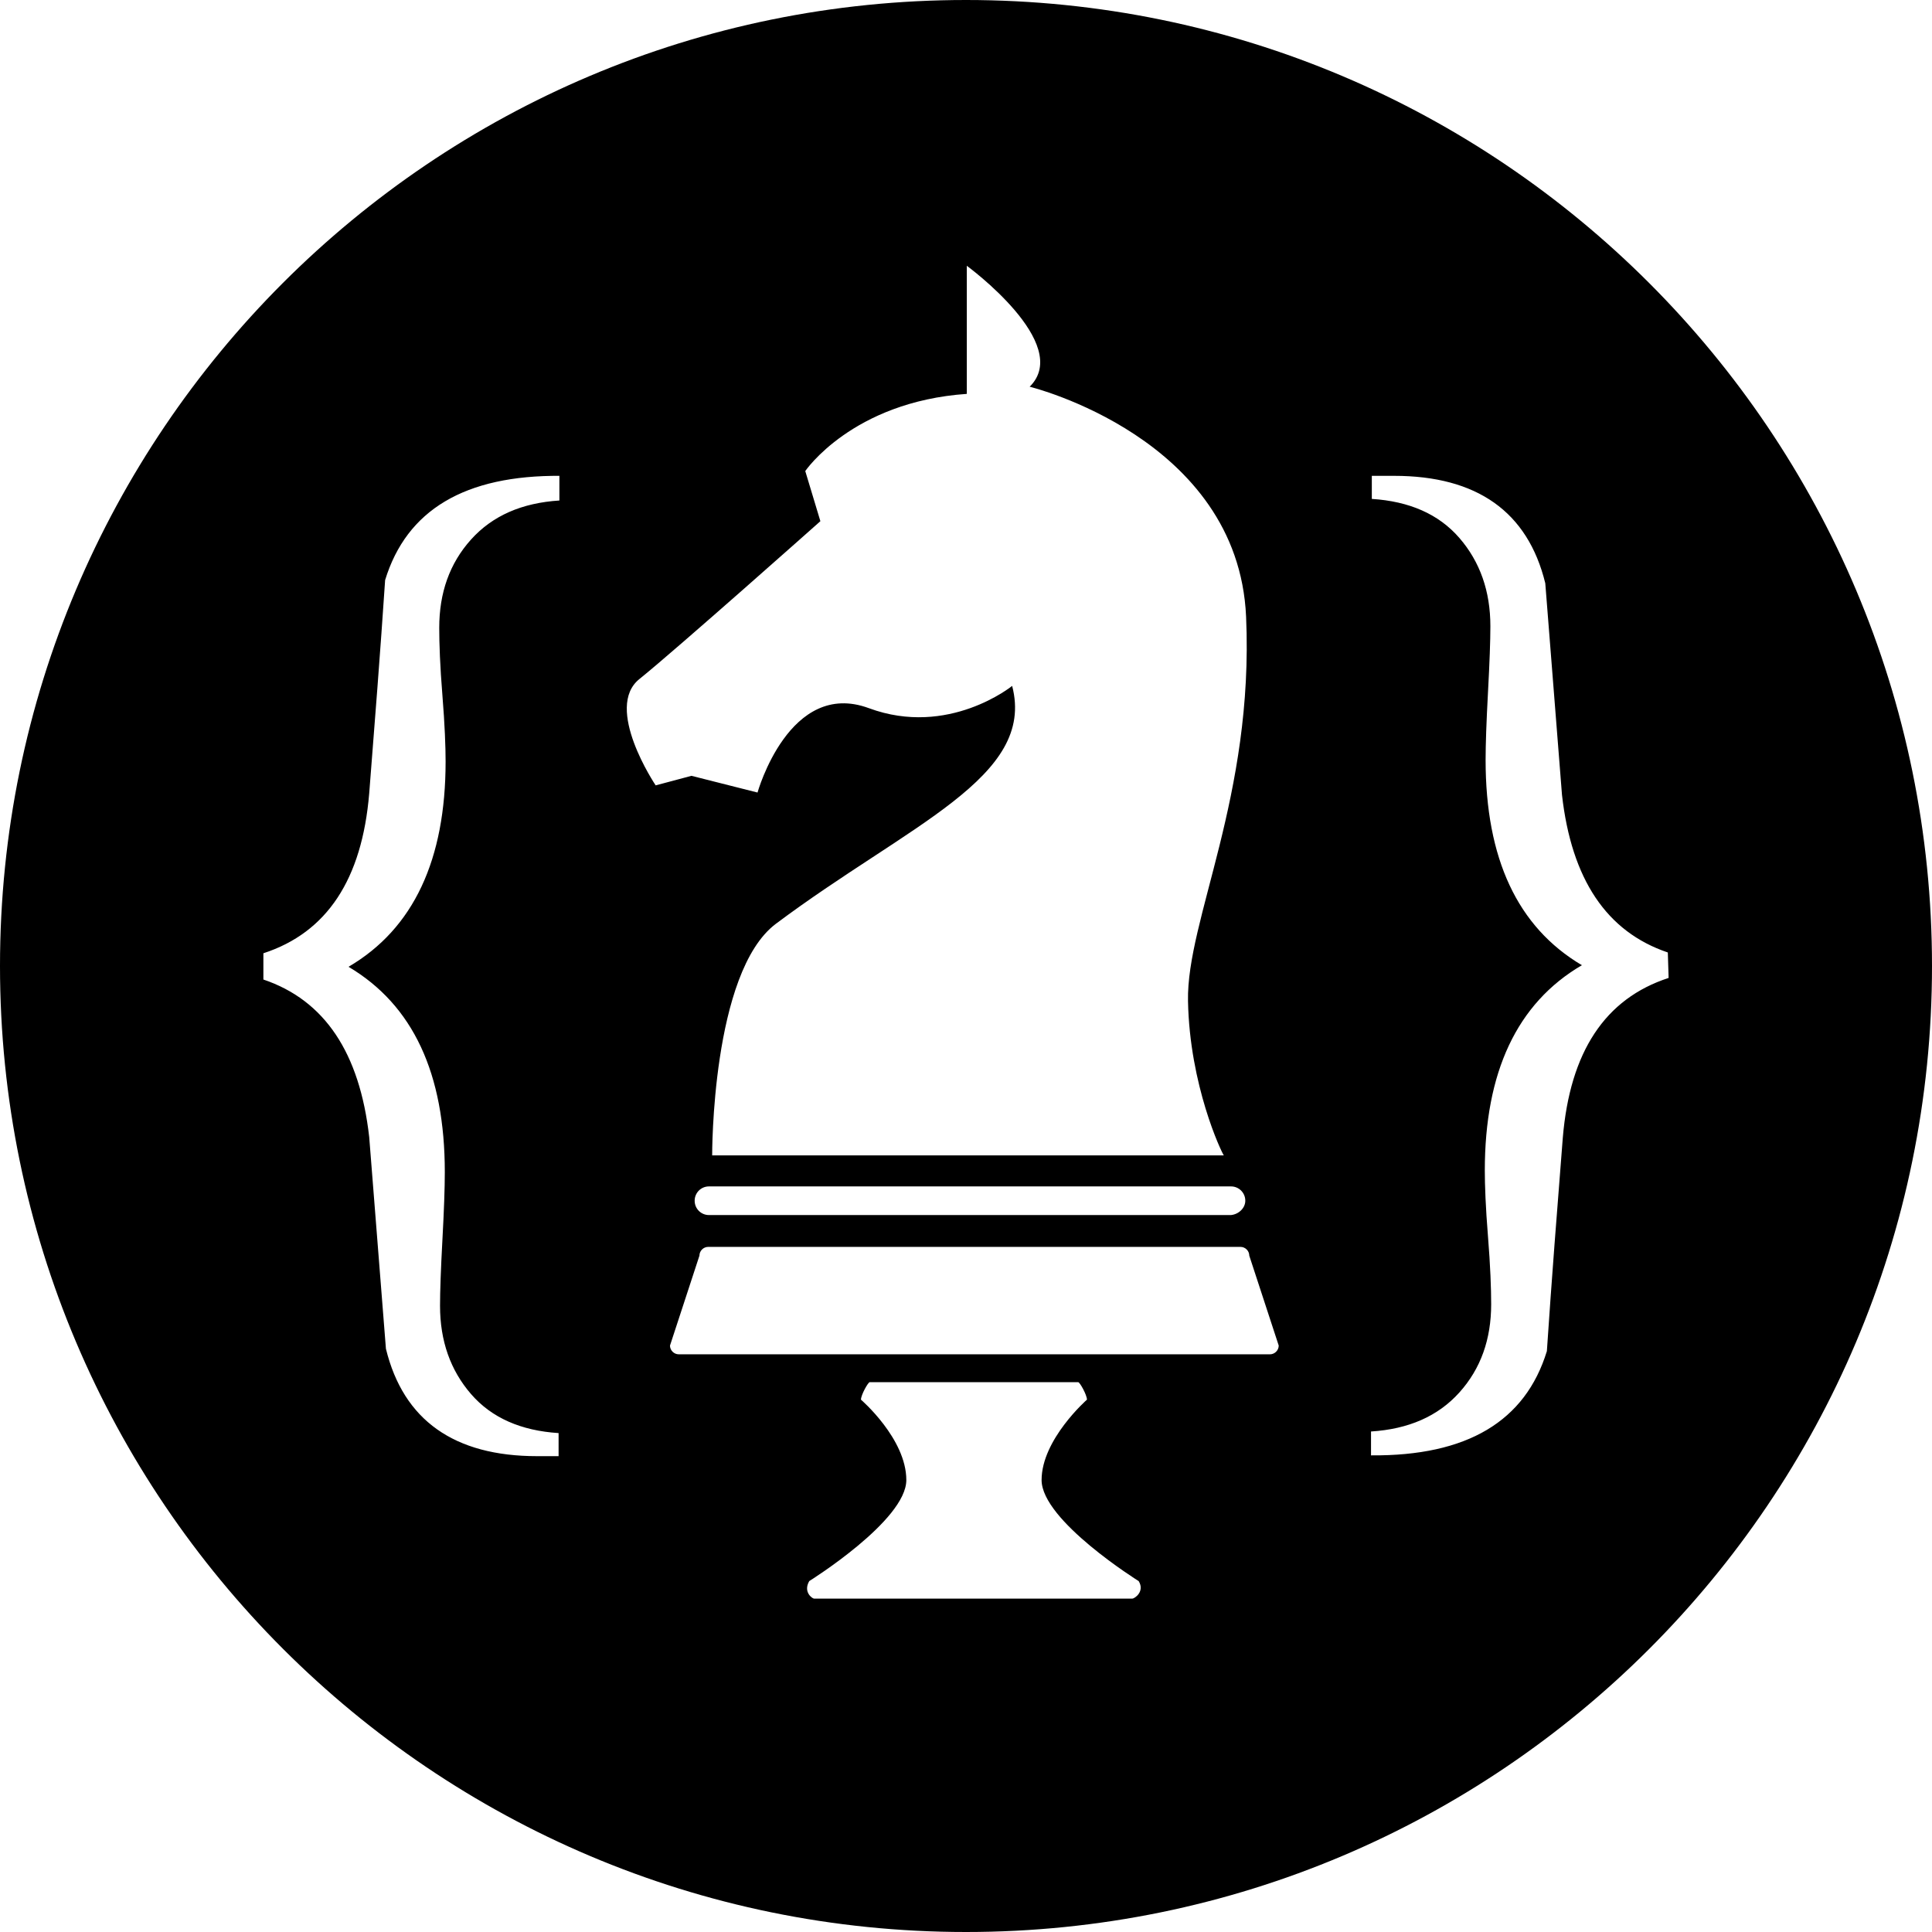
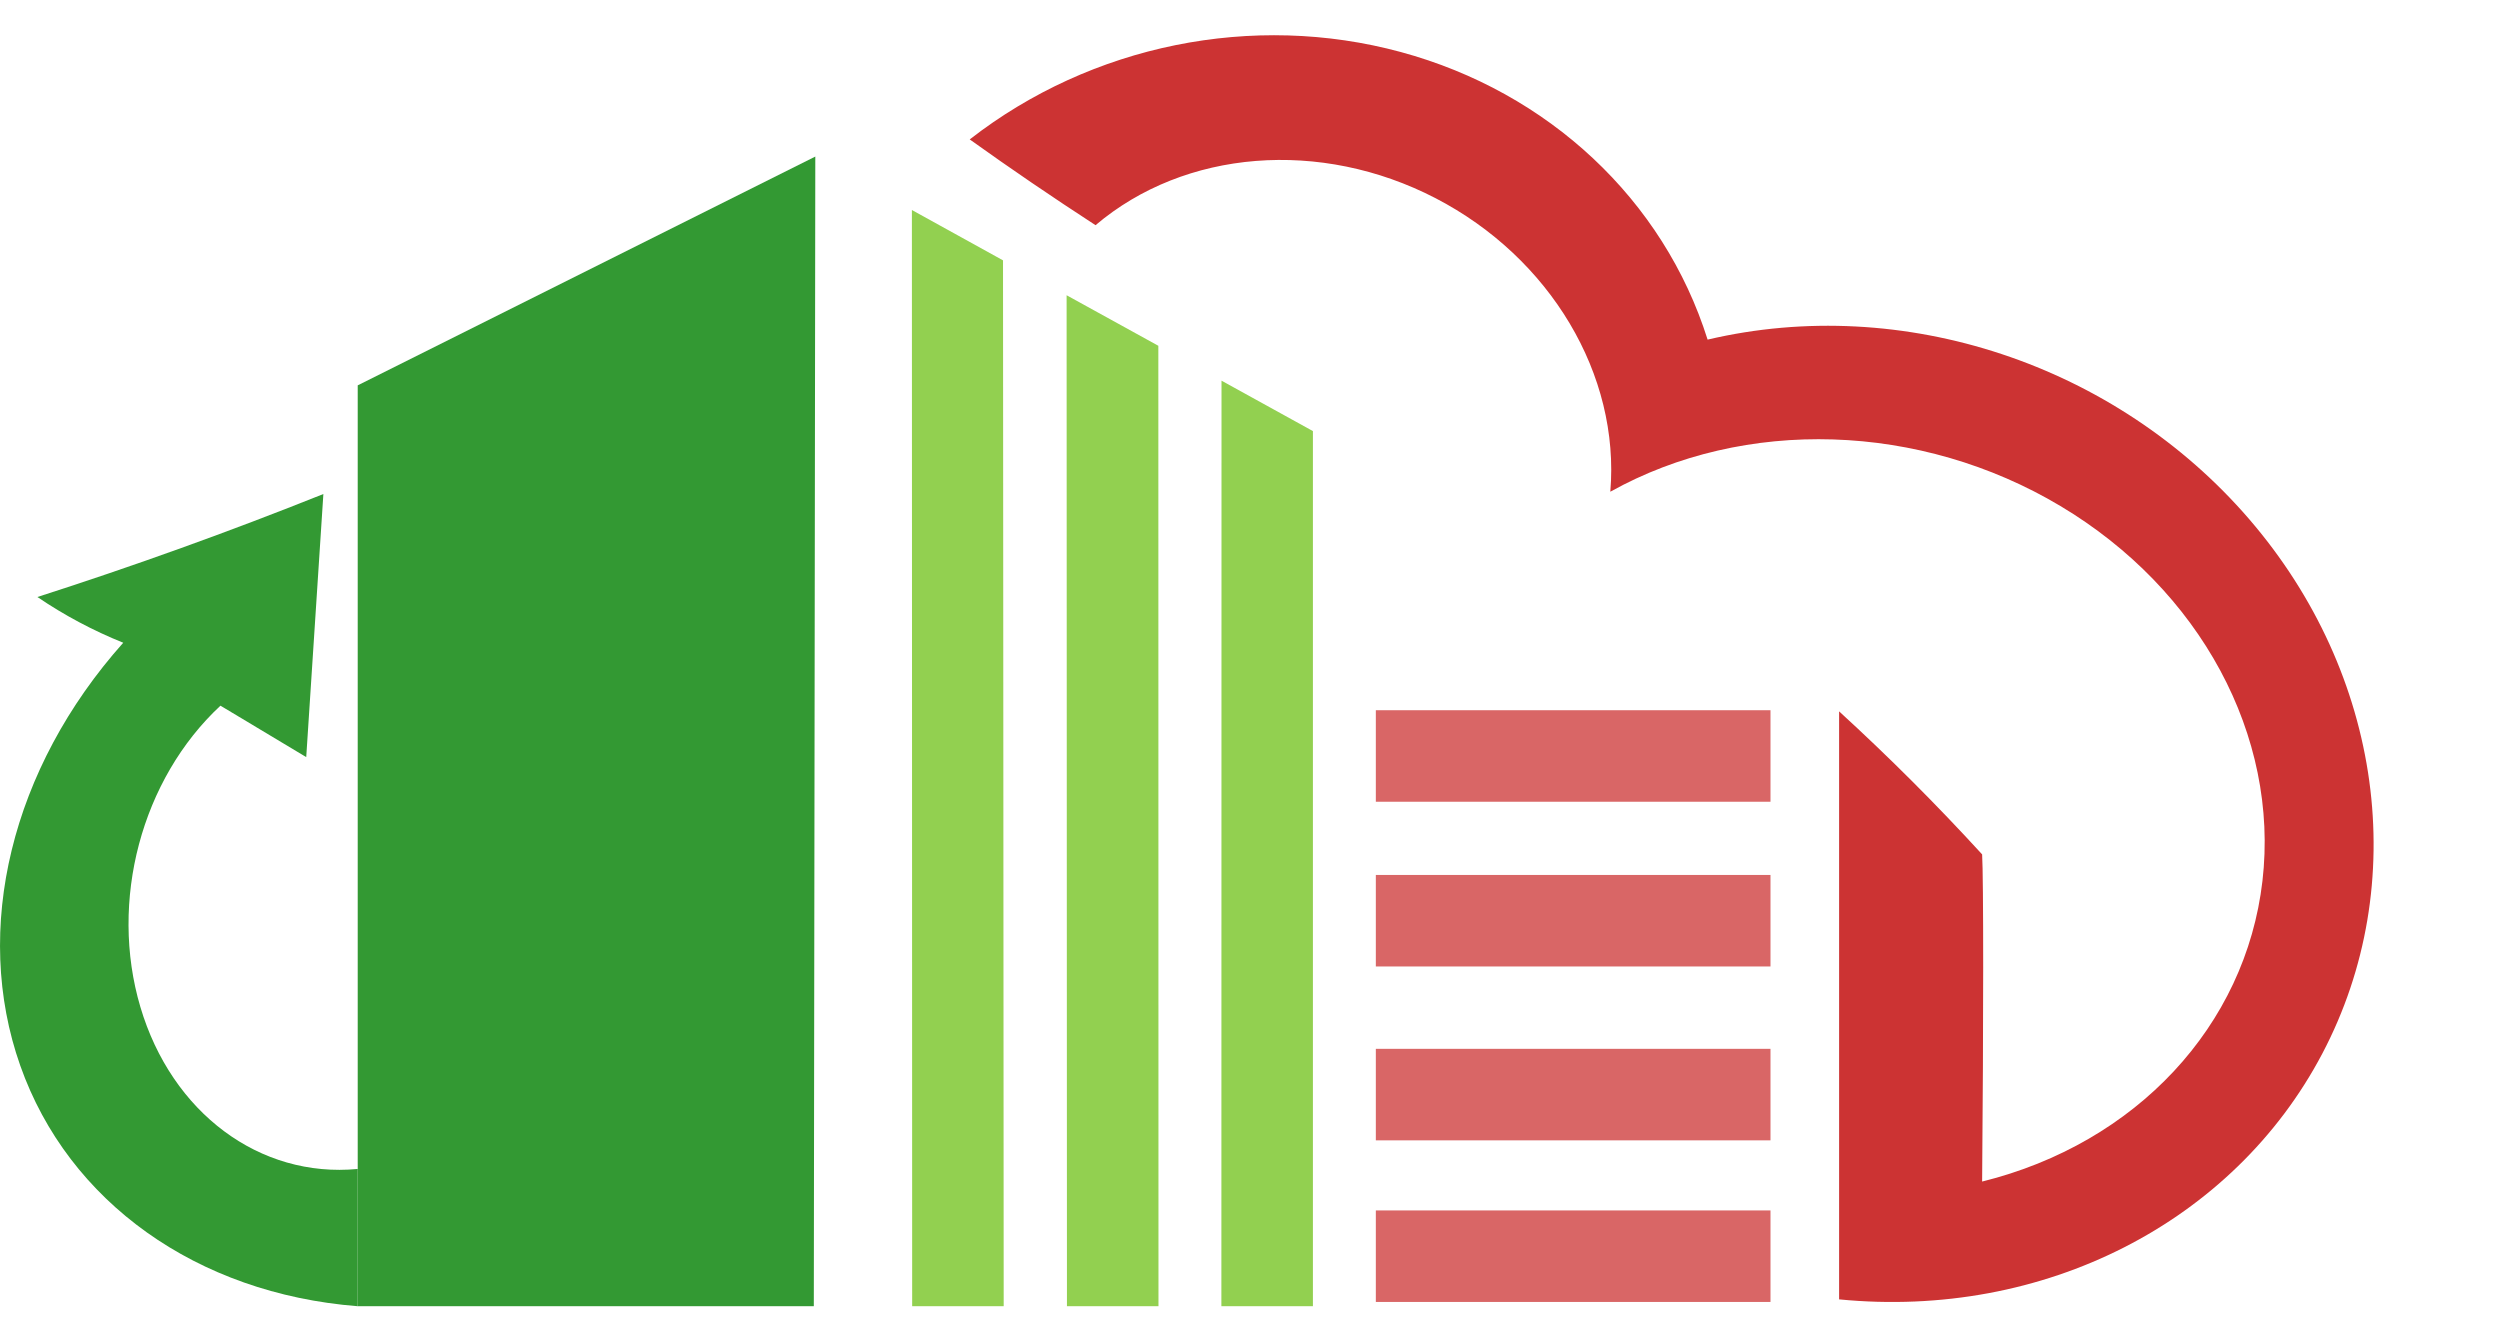
- <svg xmlns="http://www.w3.org/2000/svg" version="1.1" id="Layer_1" x="0px" y="0px" viewBox="638.6 -88.8 242.8 242.8" style="enable-background:new 638.6 -88.8 242.8 242.8;" xml:space="preserve">
-   <path id="rimdev" d="M881.4,32.6C881.4,99.7,827,154,760,154S638.6,99.6,638.6,32.6S692.9-88.8,760-88.8  S881.4-34.4,881.4,32.6z M709.1-29c-12.1-0.1-19.4,4.3-22.1,13.1c-0.6,9-1.3,17.9-2,26.8c-0.9,10.8-5.3,17.5-13.3,20.1v3.3  c7.7,2.6,12.1,9.2,13.3,19.8c0.7,8.9,1.4,17.7,2.1,26.6c2.2,9,8.6,13.5,19,13.5h2.7v-2.9c-4.7-0.3-8.4-1.9-11-4.9s-3.9-6.7-3.9-11.1  c0-1.8,0.1-4.6,0.3-8.3c0.2-3.7,0.3-6.5,0.3-8.5c0-12.4-4-21-12.1-25.8c8.2-4.8,12.2-13.5,12.2-25.8c0-1.8-0.1-4.6-0.4-8.3  c-0.3-3.7-0.4-6.5-0.4-8.5c0-4.4,1.3-8.1,4-11.1s6.4-4.6,11.1-4.9V-29H709.1z M848.2,30.9c-7.7-2.6-12.1-9.2-13.3-19.8  c-0.7-8.9-1.4-17.7-2.1-26.6c-2.2-9-8.6-13.5-19-13.5H811v2.9c4.7,0.3,8.4,1.9,11,4.9c2.6,3,3.9,6.7,3.9,11.1c0,1.8-0.1,4.6-0.3,8.3  c-0.2,3.7-0.3,6.6-0.3,8.5c0,12.4,4,21,12.1,25.8c-8.2,4.8-12.2,13.5-12.2,25.8c0,1.8,0.1,4.6,0.4,8.3c0.3,3.7,0.4,6.6,0.4,8.5  c0,4.4-1.3,8.1-4,11.1c-2.7,3-6.4,4.6-11.1,4.9v3C823,94.2,830.3,89.8,833,81c0.6-9,1.3-17.9,2-26.8c0.9-10.8,5.3-17.5,13.3-20.1  L848.2,30.9L848.2,30.9z M725.5,8.7l8.3,2.1c0,0,4-14.3,14-10.6s18-2.8,18-2.8c3,11.5-13,17.4-29.7,29.9c-8.1,6.1-8,29.1-8,29.1  h64.3c-0.3-0.4-4.3-8.8-4.5-19.4c-0.2-10.2,8.3-25.7,7.3-48.3c-1-22.5-27.2-28.9-27.2-28.9c5.5-5.4-7.9-15.2-7.9-15.2v16.1  c-14.4,1-20.3,9.7-20.3,9.7l1.9,6.3c0,0-18.1,16.1-22.7,19.8c-4.6,3.6,2,13.4,2,13.4L725.5,8.7z M795.1,62.1L795.1,62.1  c0-1-0.8-1.8-1.8-1.8h-65.6c-1,0-1.8,0.8-1.8,1.8l0,0c0,1,0.8,1.8,1.8,1.8h65.6C794.3,63.8,795.1,63,795.1,62.1z M799.3,80.3  L795.6,69c0-0.6-0.5-1.1-1.1-1.1h-66.9c-0.6,0-1.1,0.5-1.1,1.1l-3.7,11.3c0,0.6,0.5,1.1,1.1,1.1h74.3  C798.8,81.4,799.3,80.9,799.3,80.3z M781.7,109.9c0,0-12.2-7.6-12.2-12.7s5.7-10.1,5.7-10.1c0-0.6-0.9-2.2-1.1-2.2H761h-13.1  c-0.2,0-1.1,1.6-1.1,2.2c0,0,5.7,4.9,5.7,10.1c0,5.1-12.2,12.7-12.2,12.7c-0.8,1.4,0.4,2.2,0.6,2.2h20h20  C781.2,112.1,782.5,111.2,781.7,109.9z" />
+ <svg xmlns="http://www.w3.org/2000/svg" xmlns:ns1="http://schemas.microsoft.com/visio/2003/SVGExtensions/" width="5.125in" height="2.75in" viewBox="0 0 369 198" xml:space="preserve" color-interpolation-filters="sRGB" class="st5">
+   <ns1:documentProperties ns1:langID="6153" ns1:viewMarkup="false" />
+   <style type="text/css">
+ 	
+ 		.st1 {fill:#d96666;stroke:none;stroke-linecap:round;stroke-linejoin:round;stroke-width:0.75}
+ 		.st2 {fill:#92d050;stroke:none;stroke-linecap:round;stroke-linejoin:round;stroke-width:0.75}
+ 		.st3 {fill:#339933;stroke:none;stroke-linecap:round;stroke-linejoin:round;stroke-width:0.75}
+ 		.st4 {fill:#cc3333;stroke:none;stroke-linecap:round;stroke-linejoin:round;stroke-width:0.75}
+ 		.st5 {fill:none;fill-rule:evenodd;font-size:12px;overflow:visible;stroke-linecap:square;stroke-miterlimit:3}
+ 	
+ 	</style>
+   <g ns1:mID="0" ns1:index="1" ns1:groupContext="foregroundPage">
+     <ns1:pageProperties ns1:drawingScale="1" ns1:pageScale="1" ns1:drawingUnits="19" ns1:shadowOffsetX="9" ns1:shadowOffsetY="-9" />
+     <g id="shape23-1" ns1:mID="23" ns1:groupContext="shape" transform="translate(203.073,-79.6629)">
+       <rect x="0" y="184.492" width="58.252" height="13.508" class="st1" />
+     </g>
+     <g id="shape24-3" ns1:mID="24" ns1:groupContext="shape" transform="translate(203.073,-55.349)">
+       <rect x="0" y="184.492" width="58.252" height="13.508" class="st1" />
+     </g>
+     <g id="shape25-5" ns1:mID="25" ns1:groupContext="shape" transform="translate(203.073,-29.6844)">
+       <rect x="0" y="184.492" width="58.252" height="13.508" class="st1" />
+     </g>
+     <g id="shape26-7" ns1:mID="26" ns1:groupContext="shape" transform="translate(203.073,-5.83216)">
+       <rect x="0" y="184.492" width="58.252" height="13.508" class="st1" />
+     </g>
+     <g id="shape27-9" ns1:mID="27" ns1:groupContext="shape" transform="translate(-4.21401,192.798) rotate(-90)">
+       <path d="M0 198 L129.17 198 L136.61 184.51 L0 184.49 L0 198 Z" class="st2" />
+     </g>
+     <g id="shape28-11" ns1:mID="28" ns1:groupContext="shape" transform="translate(-27.0082,192.798) rotate(-90)">
+       <path d="M0 198 L141.76 197.98 L149.22 184.44 L0 184.49 L0 198 Z" class="st2" />
+     </g>
+     <g id="shape29-13" ns1:mID="29" ns1:groupContext="shape" transform="translate(-49.8548,192.798) rotate(-90)">
+       <path d="M0 198 L154.37 197.9 L161.8 184.45 L0 184.49 L0 198 Z" class="st2" />
+     </g>
+     <g id="shape30-15" ns1:mID="30" ns1:groupContext="shape" transform="translate(250.799,192.798) rotate(90) scale(-1,1)">
+       <path d="M0 198 L135.92 198 L169.69 130.46 L0 130.68 L0 198 Z" class="st3" />
+     </g>
+     <g id="shape31-17" ns1:mID="31" ns1:groupContext="shape" transform="translate(143.132,-5.83216)">
+       <path d="M0 26.41 A69.259 65.122 164.74 0 1 108.91 55.96 A76.873 70.907 25.41 1 1 128.32 197.62 L128.32 110.83 A335.662        335.662 0 0 1 149.43 131.94 a42.778 0.428 90.43 0 1 1.13687E-13 48.29 A62.263 55.118 -163.3 1 0 94.55        78.41 A45.586 40.655 -152.1 0 0 18.57 39.07 A538.46 367.132 0 0 1 0 26.41 Z" class="st4" />
+     </g>
+     <g id="shape32-19" ns1:mID="32" ns1:groupContext="shape" transform="translate(8.79297E-14,-5.20174)">
+       <path d="M52.8 198 A71.624 59.971 150.26 0 1 18.19 100.07 A67.14 67.14 0 0 1 5.52 93.32 A642.166 642.166 -180 0        0 47.73 78.12 L45.2 116.95 L32.54 109.36 A39.005 32.997 -78.69 0 0 52.8 177.74 L52.8 198 Z" class="st3" />
+     </g>
+   </g>
</svg>
